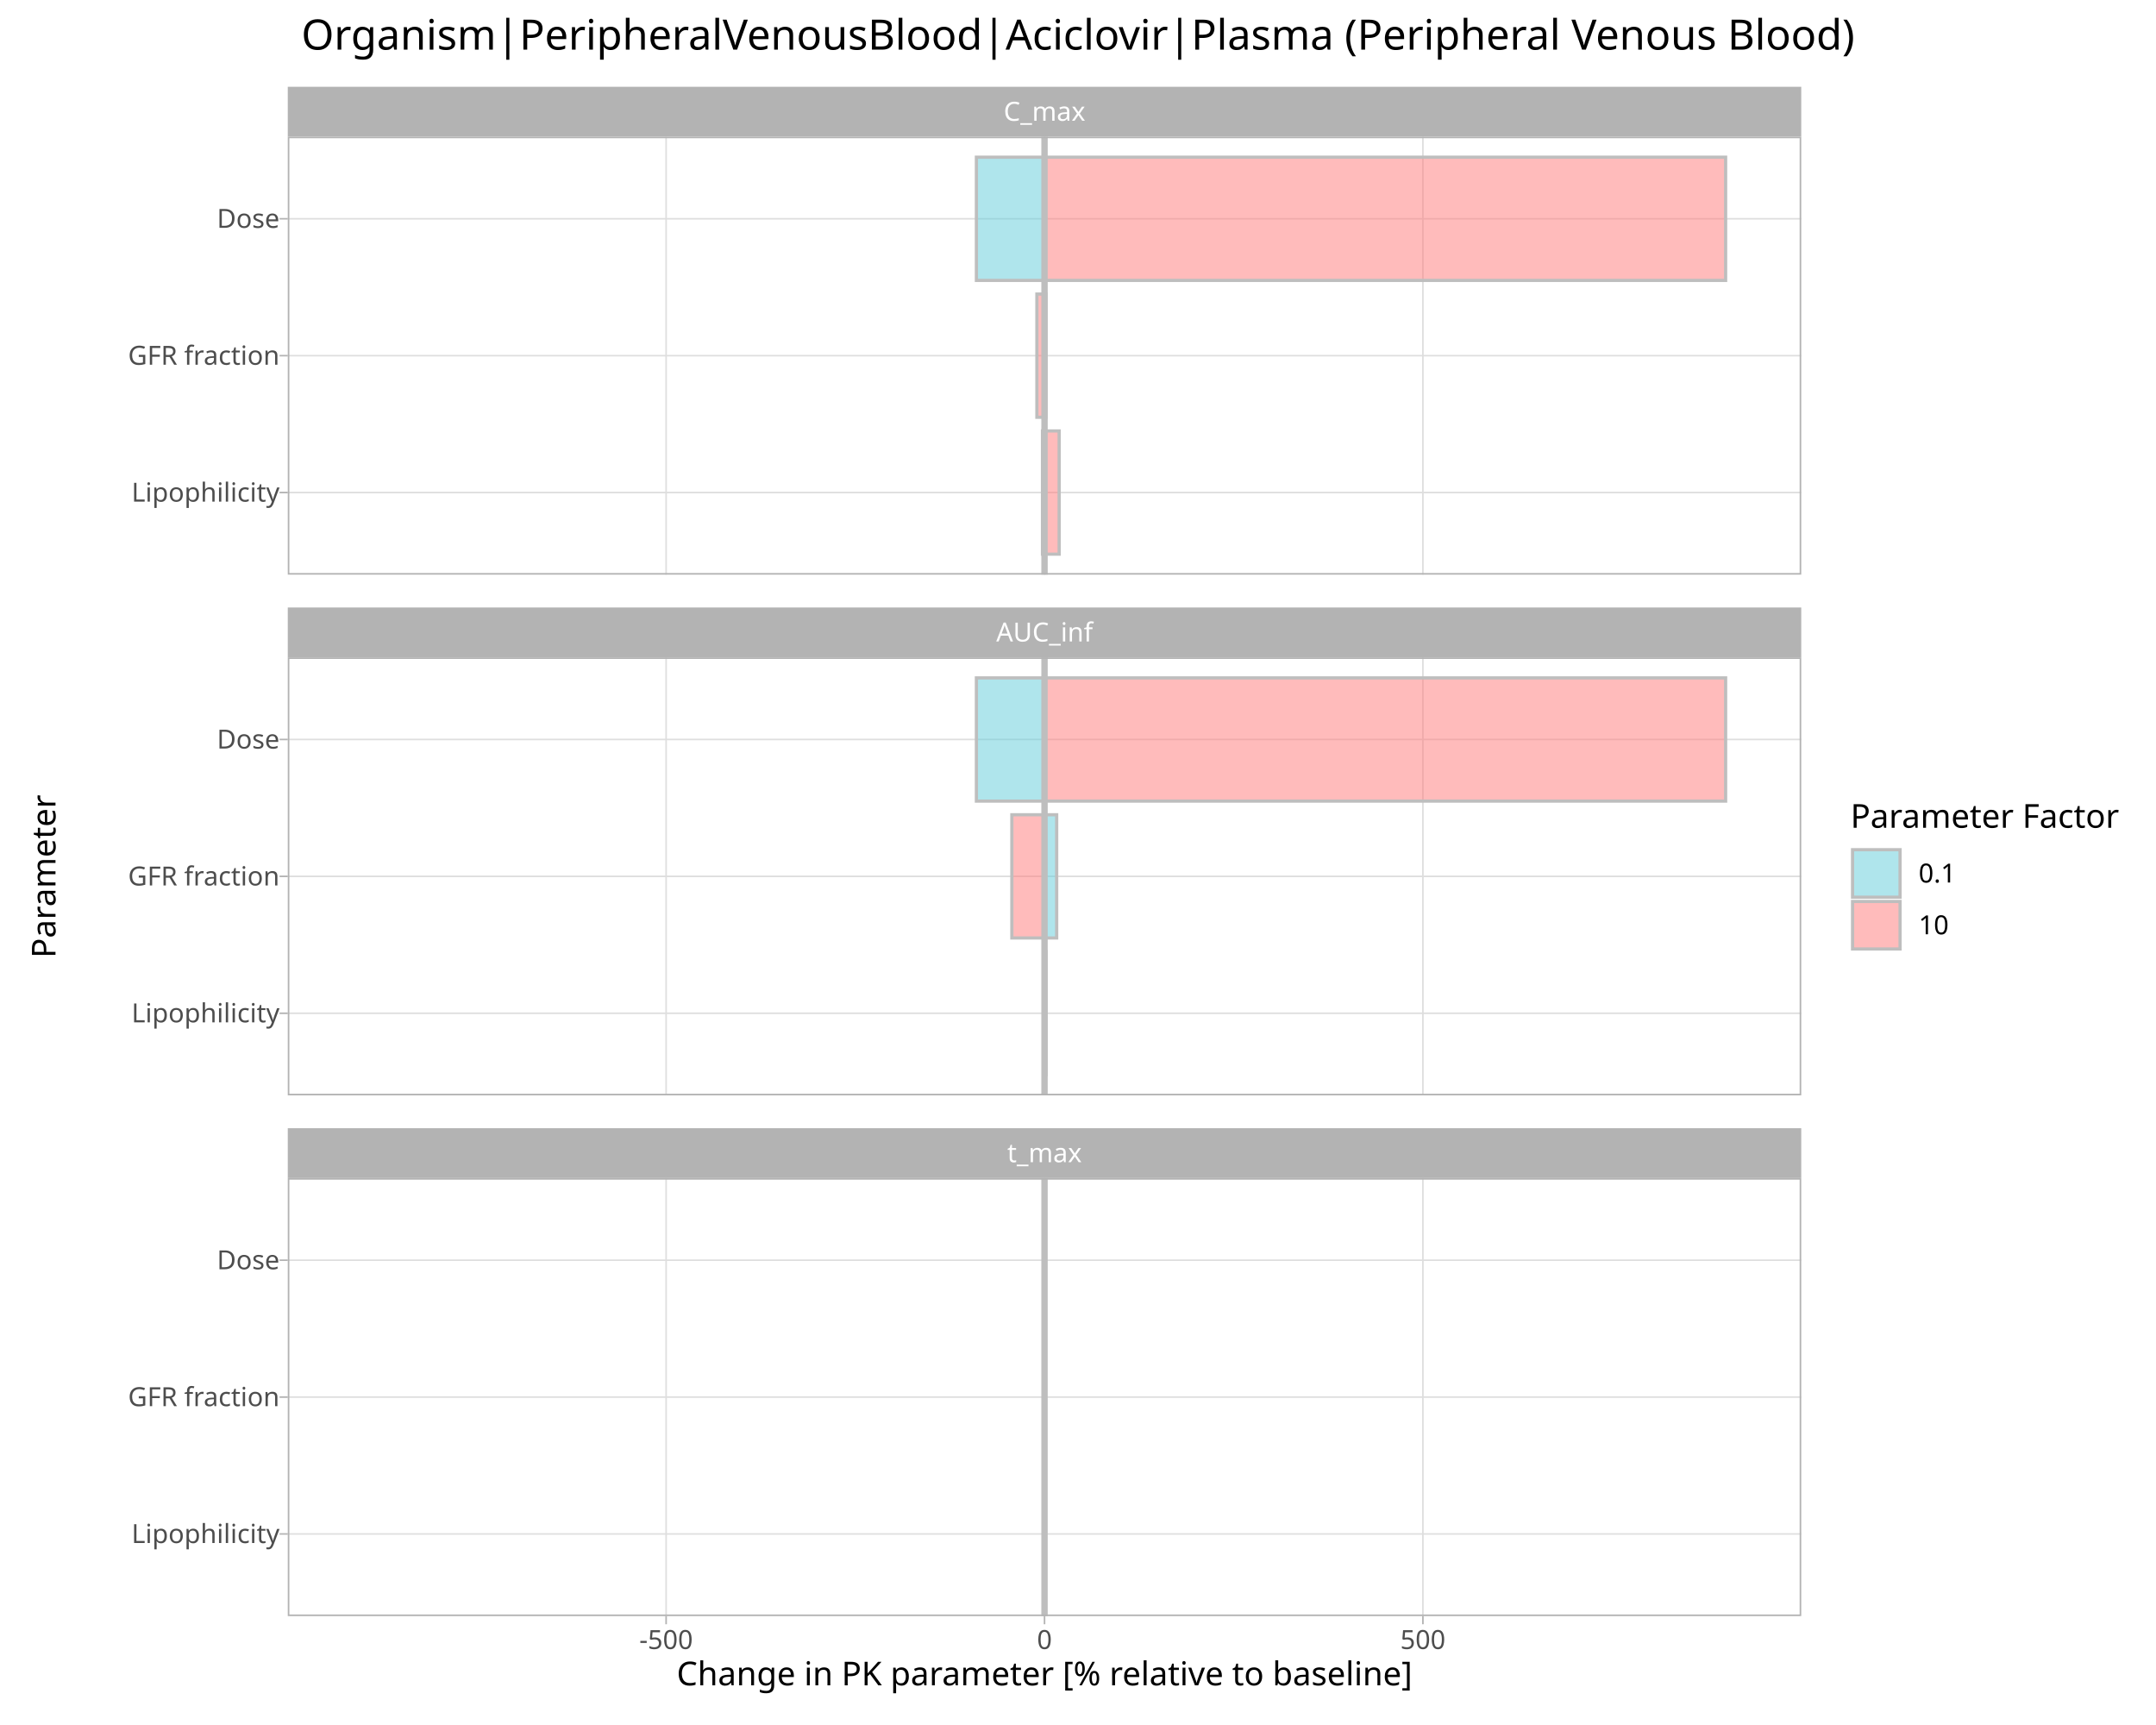
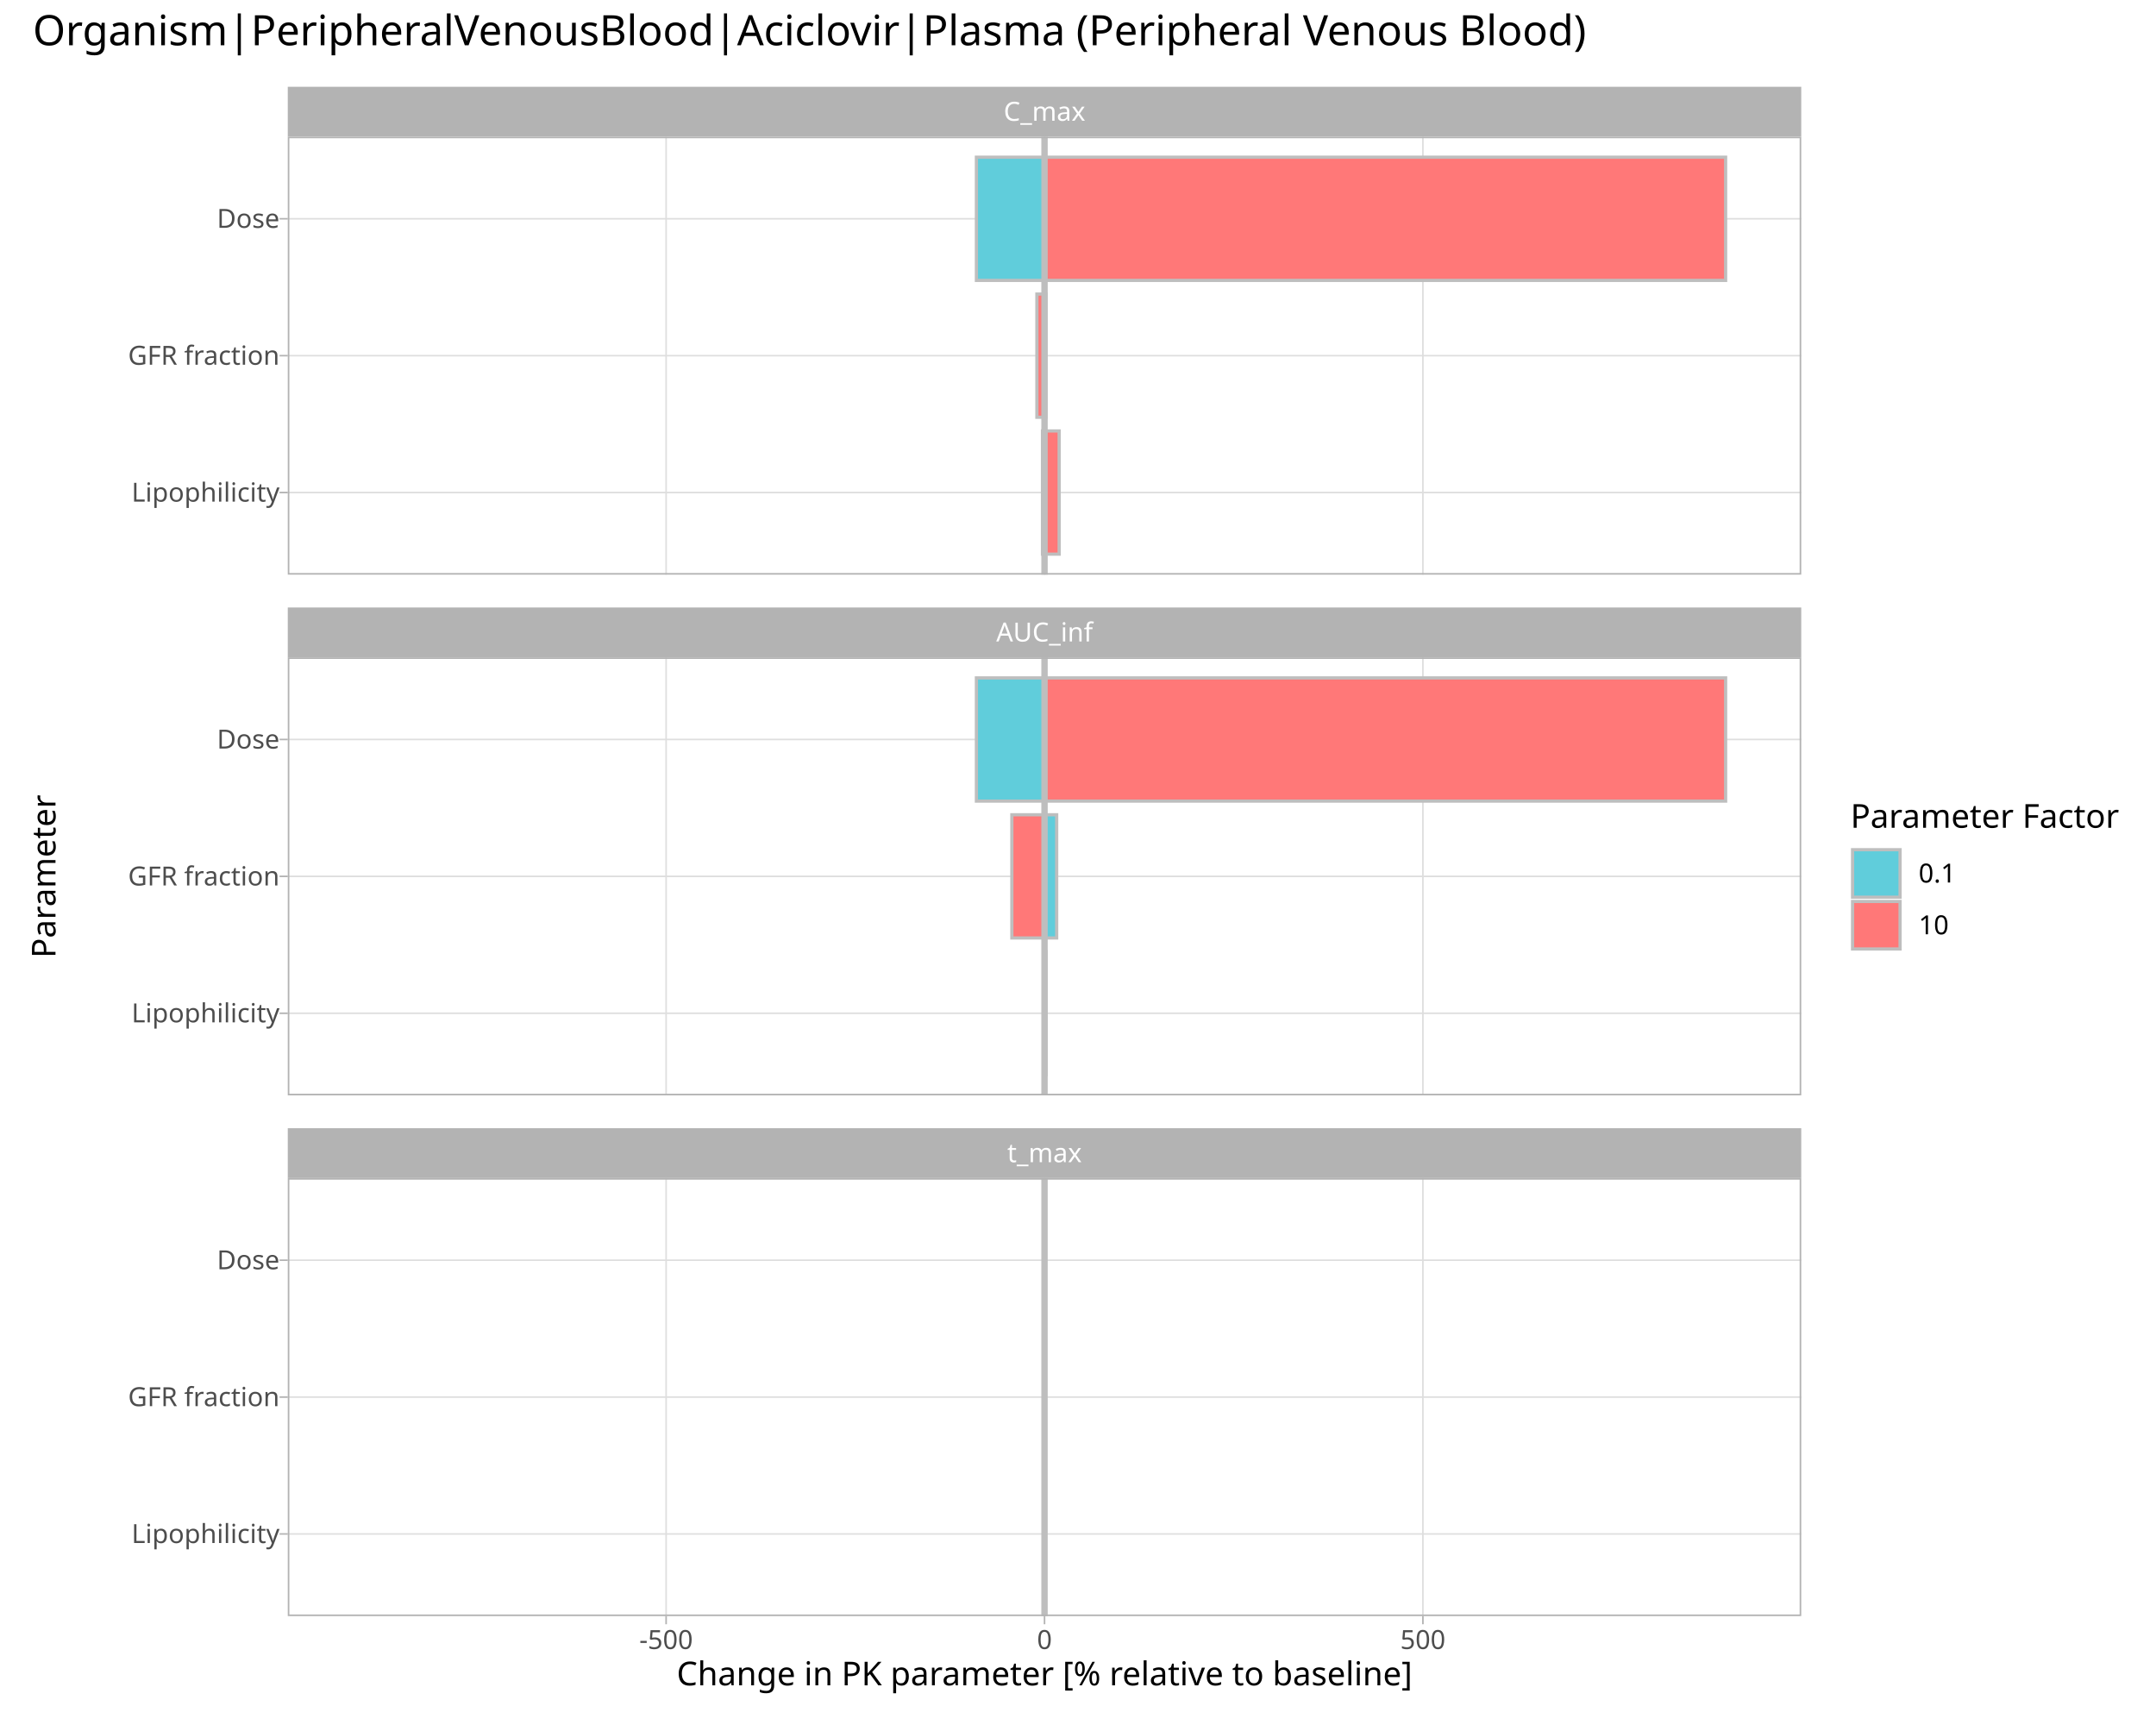
<svg xmlns="http://www.w3.org/2000/svg" class="svglite" data-engine-version="2.0" width="720.00pt" height="576.00pt" viewBox="0 0 720.00 576.00">
  <defs>
    <style type="text/css">
    .svglite line, .svglite polyline, .svglite polygon, .svglite path, .svglite rect, .svglite circle {
      fill: none;
      stroke: #000000;
      stroke-linecap: round;
      stroke-linejoin: round;
      stroke-miterlimit: 10.00;
    }
  </style>
  </defs>
  <rect width="100%" height="100%" style="stroke: none; fill: #FFFFFF;" />
  <defs>
    <clipPath id="cpMC4wMHw3MjAuMDB8MC4wMHw1NzYuMDA=">
      <rect x="0.00" y="0.00" width="720.00" height="576.00" />
    </clipPath>
  </defs>
  <g clip-path="url(#cpMC4wMHw3MjAuMDB8MC4wMHw1NzYuMDA=)">
    <rect x="0" y="0.00" width="720.00" height="576.00" style="stroke-width: 1.07; stroke: #FFFFFF; fill: #FFFFFF;" />
  </g>
  <defs>
    <clipPath id="cpOTYuMTB8NjAxLjUzfDQ1LjYzfDUzOS42Mw==">
      <rect x="96.10" y="45.63" width="505.43" height="494.00" />
    </clipPath>
  </defs>
  <g clip-path="url(#cpOTYuMTB8NjAxLjUzfDQ1LjYzfDUzOS42Mw==)">
</g>
  <g clip-path="url(#cpMC4wMHw3MjAuMDB8MC4wMHw1NzYuMDA=)">
</g>
  <defs>
    <clipPath id="cpNS40OHw3MTQuNTJ8MjMuNTB8MTk3LjM3">
      <rect x="5.48" y="23.50" width="709.04" height="173.87" />
    </clipPath>
  </defs>
  <g clip-path="url(#cpNS40OHw3MTQuNTJ8MjMuNTB8MTk3LjM3)">
    <rect x="5.48" y="23.50" width="709.04" height="173.87" style="stroke-width: 1.07; stroke: #FFFFFF; fill: #FFFFFF;" />
  </g>
  <g clip-path="url(#cpMC4wMHw3MjAuMDB8MC4wMHw1NzYuMDA=)">
</g>
  <defs>
    <clipPath id="cpNS40OHw3MTQuNTJ8MTk3LjM3fDM3MS4yNA==">
      <rect x="5.48" y="197.37" width="709.04" height="173.87" />
    </clipPath>
  </defs>
  <g clip-path="url(#cpNS40OHw3MTQuNTJ8MTk3LjM3fDM3MS4yNA==)">
    <rect x="5.48" y="197.37" width="709.04" height="173.87" style="stroke-width: 1.07; stroke: #FFFFFF; fill: #FFFFFF;" />
  </g>
  <g clip-path="url(#cpMC4wMHw3MjAuMDB8MC4wMHw1NzYuMDA=)">
</g>
  <defs>
    <clipPath id="cpNS40OHw3MTQuNTJ8MzcxLjI0fDU3MC41Mg==">
      <rect x="5.48" y="371.24" width="709.04" height="199.28" />
    </clipPath>
  </defs>
  <g clip-path="url(#cpNS40OHw3MTQuNTJ8MzcxLjI0fDU3MC41Mg==)">
    <rect x="5.48" y="371.24" width="709.04" height="199.28" style="stroke-width: 1.07; stroke: #FFFFFF; fill: #FFFFFF;" />
  </g>
  <g clip-path="url(#cpMC4wMHw3MjAuMDB8MC4wMHw1NzYuMDA=)">
</g>
  <defs>
    <clipPath id="cpOTYuMTB8NjAxLjUzfDQ1LjYzfDE5MS44OQ==">
      <rect x="96.10" y="45.63" width="505.43" height="146.26" />
    </clipPath>
  </defs>
  <g clip-path="url(#cpOTYuMTB8NjAxLjUzfDQ1LjYzfDE5MS44OQ==)">
    <rect x="96.10" y="45.63" width="505.43" height="146.26" style="stroke-width: 1.07; stroke: none; fill: #FFFFFF;" />
    <polyline points="96.10,164.47 601.53,164.47 " style="stroke-width: 0.53; stroke: #DEDEDE; stroke-linecap: butt;" />
    <polyline points="96.10,118.76 601.53,118.76 " style="stroke-width: 0.53; stroke: #DEDEDE; stroke-linecap: butt;" />
    <polyline points="96.10,73.05 601.53,73.05 " style="stroke-width: 0.53; stroke: #DEDEDE; stroke-linecap: butt;" />
    <polyline points="222.45,191.89 222.45,45.63 " style="stroke-width: 0.53; stroke: #DEDEDE; stroke-linecap: butt;" />
    <polyline points="348.82,191.89 348.82,45.63 " style="stroke-width: 0.53; stroke: #DEDEDE; stroke-linecap: butt;" />
    <polyline points="475.18,191.89 475.18,45.63 " style="stroke-width: 0.53; stroke: #DEDEDE; stroke-linecap: butt;" />
-     <rect x="348.82" y="52.49" width="227.46" height="41.14" style="stroke-width: 1.07; stroke: #BEBEBE; stroke-linecap: butt; stroke-linejoin: miter; fill: #FF7878; fill-opacity: 0.50;" />
-     <rect x="326.07" y="52.49" width="22.75" height="41.14" style="stroke-width: 1.07; stroke: #BEBEBE; stroke-linecap: butt; stroke-linejoin: miter; fill: #60CDDB; fill-opacity: 0.50;" />
-     <rect x="348.82" y="143.90" width="4.89" height="41.14" style="stroke-width: 1.07; stroke: #BEBEBE; stroke-linecap: butt; stroke-linejoin: miter; fill: #FF7878; fill-opacity: 0.50;" />
-     <rect x="346.27" y="98.19" width="2.55" height="41.14" style="stroke-width: 1.07; stroke: #BEBEBE; stroke-linecap: butt; stroke-linejoin: miter; fill: #FF7878; fill-opacity: 0.50;" />
-     <rect x="348.14" y="143.90" width="0.68" height="41.14" style="stroke-width: 1.07; stroke: #BEBEBE; stroke-linecap: butt; stroke-linejoin: miter; fill: #60CDDB; fill-opacity: 0.50;" />
-     <rect x="348.82" y="98.19" width="0.51" height="41.14" style="stroke-width: 1.07; stroke: #BEBEBE; stroke-linecap: butt; stroke-linejoin: miter; fill: #60CDDB; fill-opacity: 0.50;" />
+     <rect x="348.82" y="52.49" width="227.46" height="41.14" style="stroke-width: 1.07; stroke: #BEBEBE; stroke-linecap: butt; stroke-linejoin: miter; fill: #FF7878;" />
+     <rect x="326.07" y="52.49" width="22.75" height="41.14" style="stroke-width: 1.07; stroke: #BEBEBE; stroke-linecap: butt; stroke-linejoin: miter; fill: #60CDDB;" />
+     <rect x="348.82" y="143.90" width="4.89" height="41.14" style="stroke-width: 1.07; stroke: #BEBEBE; stroke-linecap: butt; stroke-linejoin: miter; fill: #FF7878;" />
+     <rect x="346.27" y="98.19" width="2.55" height="41.14" style="stroke-width: 1.07; stroke: #BEBEBE; stroke-linecap: butt; stroke-linejoin: miter; fill: #FF7878;" />
+     <rect x="348.14" y="143.90" width="0.68" height="41.14" style="stroke-width: 1.07; stroke: #BEBEBE; stroke-linecap: butt; stroke-linejoin: miter; fill: #60CDDB;" />
+     <rect x="348.82" y="98.19" width="0.51" height="41.14" style="stroke-width: 1.07; stroke: #BEBEBE; stroke-linecap: butt; stroke-linejoin: miter; fill: #60CDDB;" />
    <line x1="348.82" y1="191.89" x2="348.82" y2="45.63" style="stroke-width: 2.13; stroke: #BEBEBE; stroke-linecap: butt;" />
    <rect x="96.10" y="45.63" width="505.43" height="146.26" style="stroke-width: 1.07; stroke: #B3B3B3;" />
  </g>
  <g clip-path="url(#cpMC4wMHw3MjAuMDB8MC4wMHw1NzYuMDA=)">
</g>
  <defs>
    <clipPath id="cpOTYuMTB8NjAxLjUzfDI4Ljk4fDQ1LjYz">
      <rect x="96.10" y="28.98" width="505.43" height="16.65" />
    </clipPath>
  </defs>
  <g clip-path="url(#cpOTYuMTB8NjAxLjUzfDI4Ljk4fDQ1LjYz)">
    <rect x="96.10" y="28.98" width="505.43" height="16.65" style="stroke-width: 1.07; stroke: none; fill: #B3B3B3;" />
    <text x="348.82" y="40.33" text-anchor="middle" style="font-size: 8.80px; fill: #FFFFFF; font-family: sans;" textLength="27.88px" lengthAdjust="spacingAndGlyphs">C_max</text>
  </g>
  <g clip-path="url(#cpMC4wMHw3MjAuMDB8MC4wMHw1NzYuMDA=)">
    <text x="93.36" y="167.50" text-anchor="end" style="font-size: 8.80px; fill: #4D4D4D; font-family: sans;" textLength="45.49px" lengthAdjust="spacingAndGlyphs">Lipophilicity</text>
    <text x="93.36" y="121.79" text-anchor="end" style="font-size: 8.80px; fill: #4D4D4D; font-family: sans;" textLength="49.89px" lengthAdjust="spacingAndGlyphs">GFR fraction</text>
    <text x="93.36" y="76.08" text-anchor="end" style="font-size: 8.80px; fill: #4D4D4D; font-family: sans;" textLength="20.55px" lengthAdjust="spacingAndGlyphs">Dose</text>
    <polyline points="93.36,164.47 96.10,164.47 " style="stroke-width: 0.53; stroke: #B3B3B3; stroke-linecap: butt;" />
    <polyline points="93.36,118.76 96.10,118.76 " style="stroke-width: 0.53; stroke: #B3B3B3; stroke-linecap: butt;" />
    <polyline points="93.36,73.05 96.10,73.05 " style="stroke-width: 0.53; stroke: #B3B3B3; stroke-linecap: butt;" />
  </g>
  <defs>
    <clipPath id="cpOTYuMTB8NjAxLjUzfDIxOS41MHwzNjUuNzY=">
      <rect x="96.10" y="219.50" width="505.43" height="146.26" />
    </clipPath>
  </defs>
  <g clip-path="url(#cpOTYuMTB8NjAxLjUzfDIxOS41MHwzNjUuNzY=)">
    <rect x="96.10" y="219.50" width="505.43" height="146.26" style="stroke-width: 1.07; stroke: none; fill: #FFFFFF;" />
    <polyline points="96.10,338.34 601.53,338.34 " style="stroke-width: 0.53; stroke: #DEDEDE; stroke-linecap: butt;" />
    <polyline points="96.10,292.63 601.53,292.63 " style="stroke-width: 0.53; stroke: #DEDEDE; stroke-linecap: butt;" />
    <polyline points="96.10,246.92 601.53,246.92 " style="stroke-width: 0.53; stroke: #DEDEDE; stroke-linecap: butt;" />
    <polyline points="222.45,365.76 222.45,219.50 " style="stroke-width: 0.53; stroke: #DEDEDE; stroke-linecap: butt;" />
    <polyline points="348.82,365.76 348.82,219.50 " style="stroke-width: 0.53; stroke: #DEDEDE; stroke-linecap: butt;" />
    <polyline points="475.18,365.76 475.18,219.50 " style="stroke-width: 0.53; stroke: #DEDEDE; stroke-linecap: butt;" />
-     <rect x="348.82" y="226.36" width="227.46" height="41.14" style="stroke-width: 1.07; stroke: #BEBEBE; stroke-linecap: butt; stroke-linejoin: miter; fill: #FF7878; fill-opacity: 0.50;" />
-     <rect x="326.07" y="226.36" width="22.75" height="41.14" style="stroke-width: 1.07; stroke: #BEBEBE; stroke-linecap: butt; stroke-linejoin: miter; fill: #60CDDB; fill-opacity: 0.50;" />
-     <rect x="337.91" y="272.06" width="10.91" height="41.14" style="stroke-width: 1.07; stroke: #BEBEBE; stroke-linecap: butt; stroke-linejoin: miter; fill: #FF7878; fill-opacity: 0.50;" />
-     <rect x="348.82" y="272.06" width="4.06" height="41.14" style="stroke-width: 1.07; stroke: #BEBEBE; stroke-linecap: butt; stroke-linejoin: miter; fill: #60CDDB; fill-opacity: 0.50;" />
-     <rect x="348.82" y="317.77" width="0.54" height="41.14" style="stroke-width: 1.07; stroke: #BEBEBE; stroke-linecap: butt; stroke-linejoin: miter; fill: #FF7878; fill-opacity: 0.50;" />
-     <rect x="348.70" y="317.77" width="0.11" height="41.14" style="stroke-width: 1.07; stroke: #BEBEBE; stroke-linecap: butt; stroke-linejoin: miter; fill: #60CDDB; fill-opacity: 0.50;" />
+     <rect x="348.82" y="226.36" width="227.46" height="41.14" style="stroke-width: 1.07; stroke: #BEBEBE; stroke-linecap: butt; stroke-linejoin: miter; fill: #FF7878;" />
+     <rect x="326.07" y="226.36" width="22.75" height="41.14" style="stroke-width: 1.07; stroke: #BEBEBE; stroke-linecap: butt; stroke-linejoin: miter; fill: #60CDDB;" />
+     <rect x="337.91" y="272.06" width="10.91" height="41.14" style="stroke-width: 1.07; stroke: #BEBEBE; stroke-linecap: butt; stroke-linejoin: miter; fill: #FF7878;" />
+     <rect x="348.82" y="272.06" width="4.06" height="41.14" style="stroke-width: 1.07; stroke: #BEBEBE; stroke-linecap: butt; stroke-linejoin: miter; fill: #60CDDB;" />
+     <rect x="348.82" y="317.77" width="0.54" height="41.14" style="stroke-width: 1.07; stroke: #BEBEBE; stroke-linecap: butt; stroke-linejoin: miter; fill: #FF7878;" />
+     <rect x="348.70" y="317.77" width="0.11" height="41.14" style="stroke-width: 1.07; stroke: #BEBEBE; stroke-linecap: butt; stroke-linejoin: miter; fill: #60CDDB;" />
    <line x1="348.82" y1="365.76" x2="348.82" y2="219.50" style="stroke-width: 2.13; stroke: #BEBEBE; stroke-linecap: butt;" />
    <rect x="96.10" y="219.50" width="505.43" height="146.26" style="stroke-width: 1.07; stroke: #B3B3B3;" />
  </g>
  <g clip-path="url(#cpMC4wMHw3MjAuMDB8MC4wMHw1NzYuMDA=)">
</g>
  <defs>
    <clipPath id="cpOTYuMTB8NjAxLjUzfDIwMi44NXwyMTkuNTA=">
      <rect x="96.10" y="202.85" width="505.43" height="16.65" />
    </clipPath>
  </defs>
  <g clip-path="url(#cpOTYuMTB8NjAxLjUzfDIwMi44NXwyMTkuNTA=)">
    <rect x="96.10" y="202.85" width="505.43" height="16.65" style="stroke-width: 1.07; stroke: none; fill: #B3B3B3;" />
    <text x="348.82" y="214.20" text-anchor="middle" style="font-size: 8.80px; fill: #FFFFFF; font-family: sans;" textLength="32.77px" lengthAdjust="spacingAndGlyphs">AUC_inf</text>
  </g>
  <g clip-path="url(#cpMC4wMHw3MjAuMDB8MC4wMHw1NzYuMDA=)">
    <text x="93.36" y="341.37" text-anchor="end" style="font-size: 8.80px; fill: #4D4D4D; font-family: sans;" textLength="45.49px" lengthAdjust="spacingAndGlyphs">Lipophilicity</text>
    <text x="93.36" y="295.66" text-anchor="end" style="font-size: 8.80px; fill: #4D4D4D; font-family: sans;" textLength="49.89px" lengthAdjust="spacingAndGlyphs">GFR fraction</text>
    <text x="93.36" y="249.95" text-anchor="end" style="font-size: 8.80px; fill: #4D4D4D; font-family: sans;" textLength="20.55px" lengthAdjust="spacingAndGlyphs">Dose</text>
    <polyline points="93.36,338.34 96.10,338.34 " style="stroke-width: 0.53; stroke: #B3B3B3; stroke-linecap: butt;" />
    <polyline points="93.36,292.63 96.10,292.63 " style="stroke-width: 0.53; stroke: #B3B3B3; stroke-linecap: butt;" />
    <polyline points="93.36,246.92 96.10,246.92 " style="stroke-width: 0.53; stroke: #B3B3B3; stroke-linecap: butt;" />
  </g>
  <defs>
    <clipPath id="cpOTYuMTB8NjAxLjUzfDM5My4zN3w1MzkuNjM=">
      <rect x="96.10" y="393.37" width="505.43" height="146.26" />
    </clipPath>
  </defs>
  <g clip-path="url(#cpOTYuMTB8NjAxLjUzfDM5My4zN3w1MzkuNjM=)">
    <rect x="96.10" y="393.37" width="505.43" height="146.26" style="stroke-width: 1.07; stroke: none; fill: #FFFFFF;" />
    <polyline points="96.10,512.21 601.53,512.21 " style="stroke-width: 0.53; stroke: #DEDEDE; stroke-linecap: butt;" />
    <polyline points="96.10,466.50 601.53,466.50 " style="stroke-width: 0.53; stroke: #DEDEDE; stroke-linecap: butt;" />
    <polyline points="96.10,420.80 601.53,420.80 " style="stroke-width: 0.53; stroke: #DEDEDE; stroke-linecap: butt;" />
    <polyline points="222.45,539.63 222.45,393.37 " style="stroke-width: 0.53; stroke: #DEDEDE; stroke-linecap: butt;" />
    <polyline points="348.82,539.63 348.82,393.37 " style="stroke-width: 0.53; stroke: #DEDEDE; stroke-linecap: butt;" />
    <polyline points="475.18,539.63 475.18,393.37 " style="stroke-width: 0.53; stroke: #DEDEDE; stroke-linecap: butt;" />
-     <rect x="348.82" y="491.64" width="0.00" height="41.14" style="stroke-width: 1.07; stroke: #BEBEBE; stroke-linecap: butt; stroke-linejoin: miter; fill: #60CDDB; fill-opacity: 0.50;" />
-     <rect x="348.82" y="491.64" width="0.00" height="41.14" style="stroke-width: 1.07; stroke: #BEBEBE; stroke-linecap: butt; stroke-linejoin: miter; fill: #FF7878; fill-opacity: 0.50;" />
-     <rect x="348.82" y="400.23" width="0.00" height="41.14" style="stroke-width: 1.07; stroke: #BEBEBE; stroke-linecap: butt; stroke-linejoin: miter; fill: #60CDDB; fill-opacity: 0.50;" />
-     <rect x="348.82" y="400.23" width="0.00" height="41.14" style="stroke-width: 1.07; stroke: #BEBEBE; stroke-linecap: butt; stroke-linejoin: miter; fill: #FF7878; fill-opacity: 0.50;" />
-     <rect x="348.82" y="445.93" width="0.00" height="41.14" style="stroke-width: 1.07; stroke: #BEBEBE; stroke-linecap: butt; stroke-linejoin: miter; fill: #60CDDB; fill-opacity: 0.50;" />
-     <rect x="348.82" y="445.93" width="0.00" height="41.14" style="stroke-width: 1.07; stroke: #BEBEBE; stroke-linecap: butt; stroke-linejoin: miter; fill: #FF7878; fill-opacity: 0.50;" />
+     <rect x="348.82" y="491.64" width="0.00" height="41.14" style="stroke-width: 1.07; stroke: #BEBEBE; stroke-linecap: butt; stroke-linejoin: miter; fill: #60CDDB;" />
+     <rect x="348.82" y="491.64" width="0.00" height="41.14" style="stroke-width: 1.07; stroke: #BEBEBE; stroke-linecap: butt; stroke-linejoin: miter; fill: #FF7878;" />
+     <rect x="348.82" y="400.23" width="0.00" height="41.14" style="stroke-width: 1.07; stroke: #BEBEBE; stroke-linecap: butt; stroke-linejoin: miter; fill: #60CDDB;" />
+     <rect x="348.82" y="400.23" width="0.00" height="41.14" style="stroke-width: 1.07; stroke: #BEBEBE; stroke-linecap: butt; stroke-linejoin: miter; fill: #FF7878;" />
+     <rect x="348.82" y="445.93" width="0.00" height="41.14" style="stroke-width: 1.07; stroke: #BEBEBE; stroke-linecap: butt; stroke-linejoin: miter; fill: #60CDDB;" />
+     <rect x="348.82" y="445.93" width="0.00" height="41.14" style="stroke-width: 1.07; stroke: #BEBEBE; stroke-linecap: butt; stroke-linejoin: miter; fill: #FF7878;" />
    <line x1="348.82" y1="539.63" x2="348.82" y2="393.37" style="stroke-width: 2.13; stroke: #BEBEBE; stroke-linecap: butt;" />
    <rect x="96.10" y="393.37" width="505.43" height="146.26" style="stroke-width: 1.07; stroke: #B3B3B3;" />
  </g>
  <g clip-path="url(#cpMC4wMHw3MjAuMDB8MC4wMHw1NzYuMDA=)">
</g>
  <defs>
    <clipPath id="cpOTYuMTB8NjAxLjUzfDM3Ni43MnwzOTMuMzc=">
      <rect x="96.10" y="376.72" width="505.43" height="16.65" />
    </clipPath>
  </defs>
  <g clip-path="url(#cpOTYuMTB8NjAxLjUzfDM3Ni43MnwzOTMuMzc=)">
    <rect x="96.10" y="376.72" width="505.43" height="16.65" style="stroke-width: 1.07; stroke: none; fill: #B3B3B3;" />
    <text x="348.82" y="388.07" text-anchor="middle" style="font-size: 8.80px; fill: #FFFFFF; font-family: sans;" textLength="23.97px" lengthAdjust="spacingAndGlyphs">t_max</text>
  </g>
  <g clip-path="url(#cpMC4wMHw3MjAuMDB8MC4wMHw1NzYuMDA=)">
    <polyline points="222.45,542.37 222.45,539.63 " style="stroke-width: 0.53; stroke: #B3B3B3; stroke-linecap: butt;" />
    <polyline points="348.82,542.37 348.82,539.63 " style="stroke-width: 0.53; stroke: #B3B3B3; stroke-linecap: butt;" />
    <polyline points="475.18,542.37 475.18,539.63 " style="stroke-width: 0.53; stroke: #B3B3B3; stroke-linecap: butt;" />
    <text x="222.45" y="550.62" text-anchor="middle" style="font-size: 8.80px; fill: #4D4D4D; font-family: sans;" textLength="17.61px" lengthAdjust="spacingAndGlyphs">-500</text>
    <text x="348.82" y="550.62" text-anchor="middle" style="font-size: 8.80px; fill: #4D4D4D; font-family: sans;" textLength="4.89px" lengthAdjust="spacingAndGlyphs">0</text>
    <text x="475.18" y="550.62" text-anchor="middle" style="font-size: 8.80px; fill: #4D4D4D; font-family: sans;" textLength="14.68px" lengthAdjust="spacingAndGlyphs">500</text>
    <text x="93.36" y="515.24" text-anchor="end" style="font-size: 8.80px; fill: #4D4D4D; font-family: sans;" textLength="45.49px" lengthAdjust="spacingAndGlyphs">Lipophilicity</text>
    <text x="93.36" y="469.53" text-anchor="end" style="font-size: 8.80px; fill: #4D4D4D; font-family: sans;" textLength="49.89px" lengthAdjust="spacingAndGlyphs">GFR fraction</text>
    <text x="93.36" y="423.82" text-anchor="end" style="font-size: 8.80px; fill: #4D4D4D; font-family: sans;" textLength="20.55px" lengthAdjust="spacingAndGlyphs">Dose</text>
    <polyline points="93.36,512.21 96.10,512.21 " style="stroke-width: 0.53; stroke: #B3B3B3; stroke-linecap: butt;" />
    <polyline points="93.36,466.50 96.10,466.50 " style="stroke-width: 0.53; stroke: #B3B3B3; stroke-linecap: butt;" />
    <polyline points="93.36,420.80 96.10,420.80 " style="stroke-width: 0.53; stroke: #B3B3B3; stroke-linecap: butt;" />
    <text x="348.82" y="562.76" text-anchor="middle" style="font-size: 11.00px; font-family: sans;" textLength="234.81px" lengthAdjust="spacingAndGlyphs">Change in PK parameter [% relative to baseline]</text>
    <text transform="translate(18.53,292.63) rotate(-90)" text-anchor="middle" style="font-size: 11.00px; font-family: sans;" textLength="51.36px" lengthAdjust="spacingAndGlyphs">Parameter</text>
    <rect x="612.49" y="262.21" width="96.55" height="60.85" style="stroke-width: 1.07; stroke: none; fill: #FFFFFF;" />
    <text x="617.97" y="276.40" style="font-size: 11.00px; font-family: sans;" textLength="85.60px" lengthAdjust="spacingAndGlyphs">Parameter Factor</text>
    <rect x="617.97" y="283.02" width="17.28" height="17.28" style="stroke-width: 1.07; stroke: none; fill: #FFFFFF;" />
-     <rect x="618.67" y="283.73" width="15.86" height="15.86" style="stroke-width: 1.07; stroke: #BEBEBE; stroke-linecap: butt; stroke-linejoin: miter; fill: #60CDDB; fill-opacity: 0.50;" />
+     <rect x="618.67" y="283.73" width="15.86" height="15.86" style="stroke-width: 1.07; stroke: #BEBEBE; stroke-linecap: butt; stroke-linejoin: miter; fill: #60CDDB;" />
    <rect x="617.97" y="300.30" width="17.28" height="17.28" style="stroke-width: 1.07; stroke: none; fill: #FFFFFF;" />
-     <rect x="618.67" y="301.01" width="15.86" height="15.86" style="stroke-width: 1.07; stroke: #BEBEBE; stroke-linecap: butt; stroke-linejoin: miter; fill: #FF7878; fill-opacity: 0.50;" />
+     <rect x="618.67" y="301.01" width="15.86" height="15.86" style="stroke-width: 1.07; stroke: #BEBEBE; stroke-linecap: butt; stroke-linejoin: miter; fill: #FF7878;" />
    <text x="640.73" y="294.69" style="font-size: 8.80px; font-family: sans;" textLength="12.23px" lengthAdjust="spacingAndGlyphs">0.1</text>
    <text x="640.73" y="311.97" style="font-size: 8.80px; font-family: sans;" textLength="9.79px" lengthAdjust="spacingAndGlyphs">10</text>
-     <text x="360.00" y="16.57" text-anchor="middle" style="font-size: 14.00px; font-family: sans;" textLength="485.66px" lengthAdjust="spacingAndGlyphs">Organism|PeripheralVenousBlood|Aciclovir|Plasma (Peripheral Venous Blood)</text>
+     <text x="10.96" y="15.11" style="font-size: 14.00px; font-family: sans;" textLength="485.66px" lengthAdjust="spacingAndGlyphs">Organism|PeripheralVenousBlood|Aciclovir|Plasma (Peripheral Venous Blood)</text>
  </g>
</svg>
